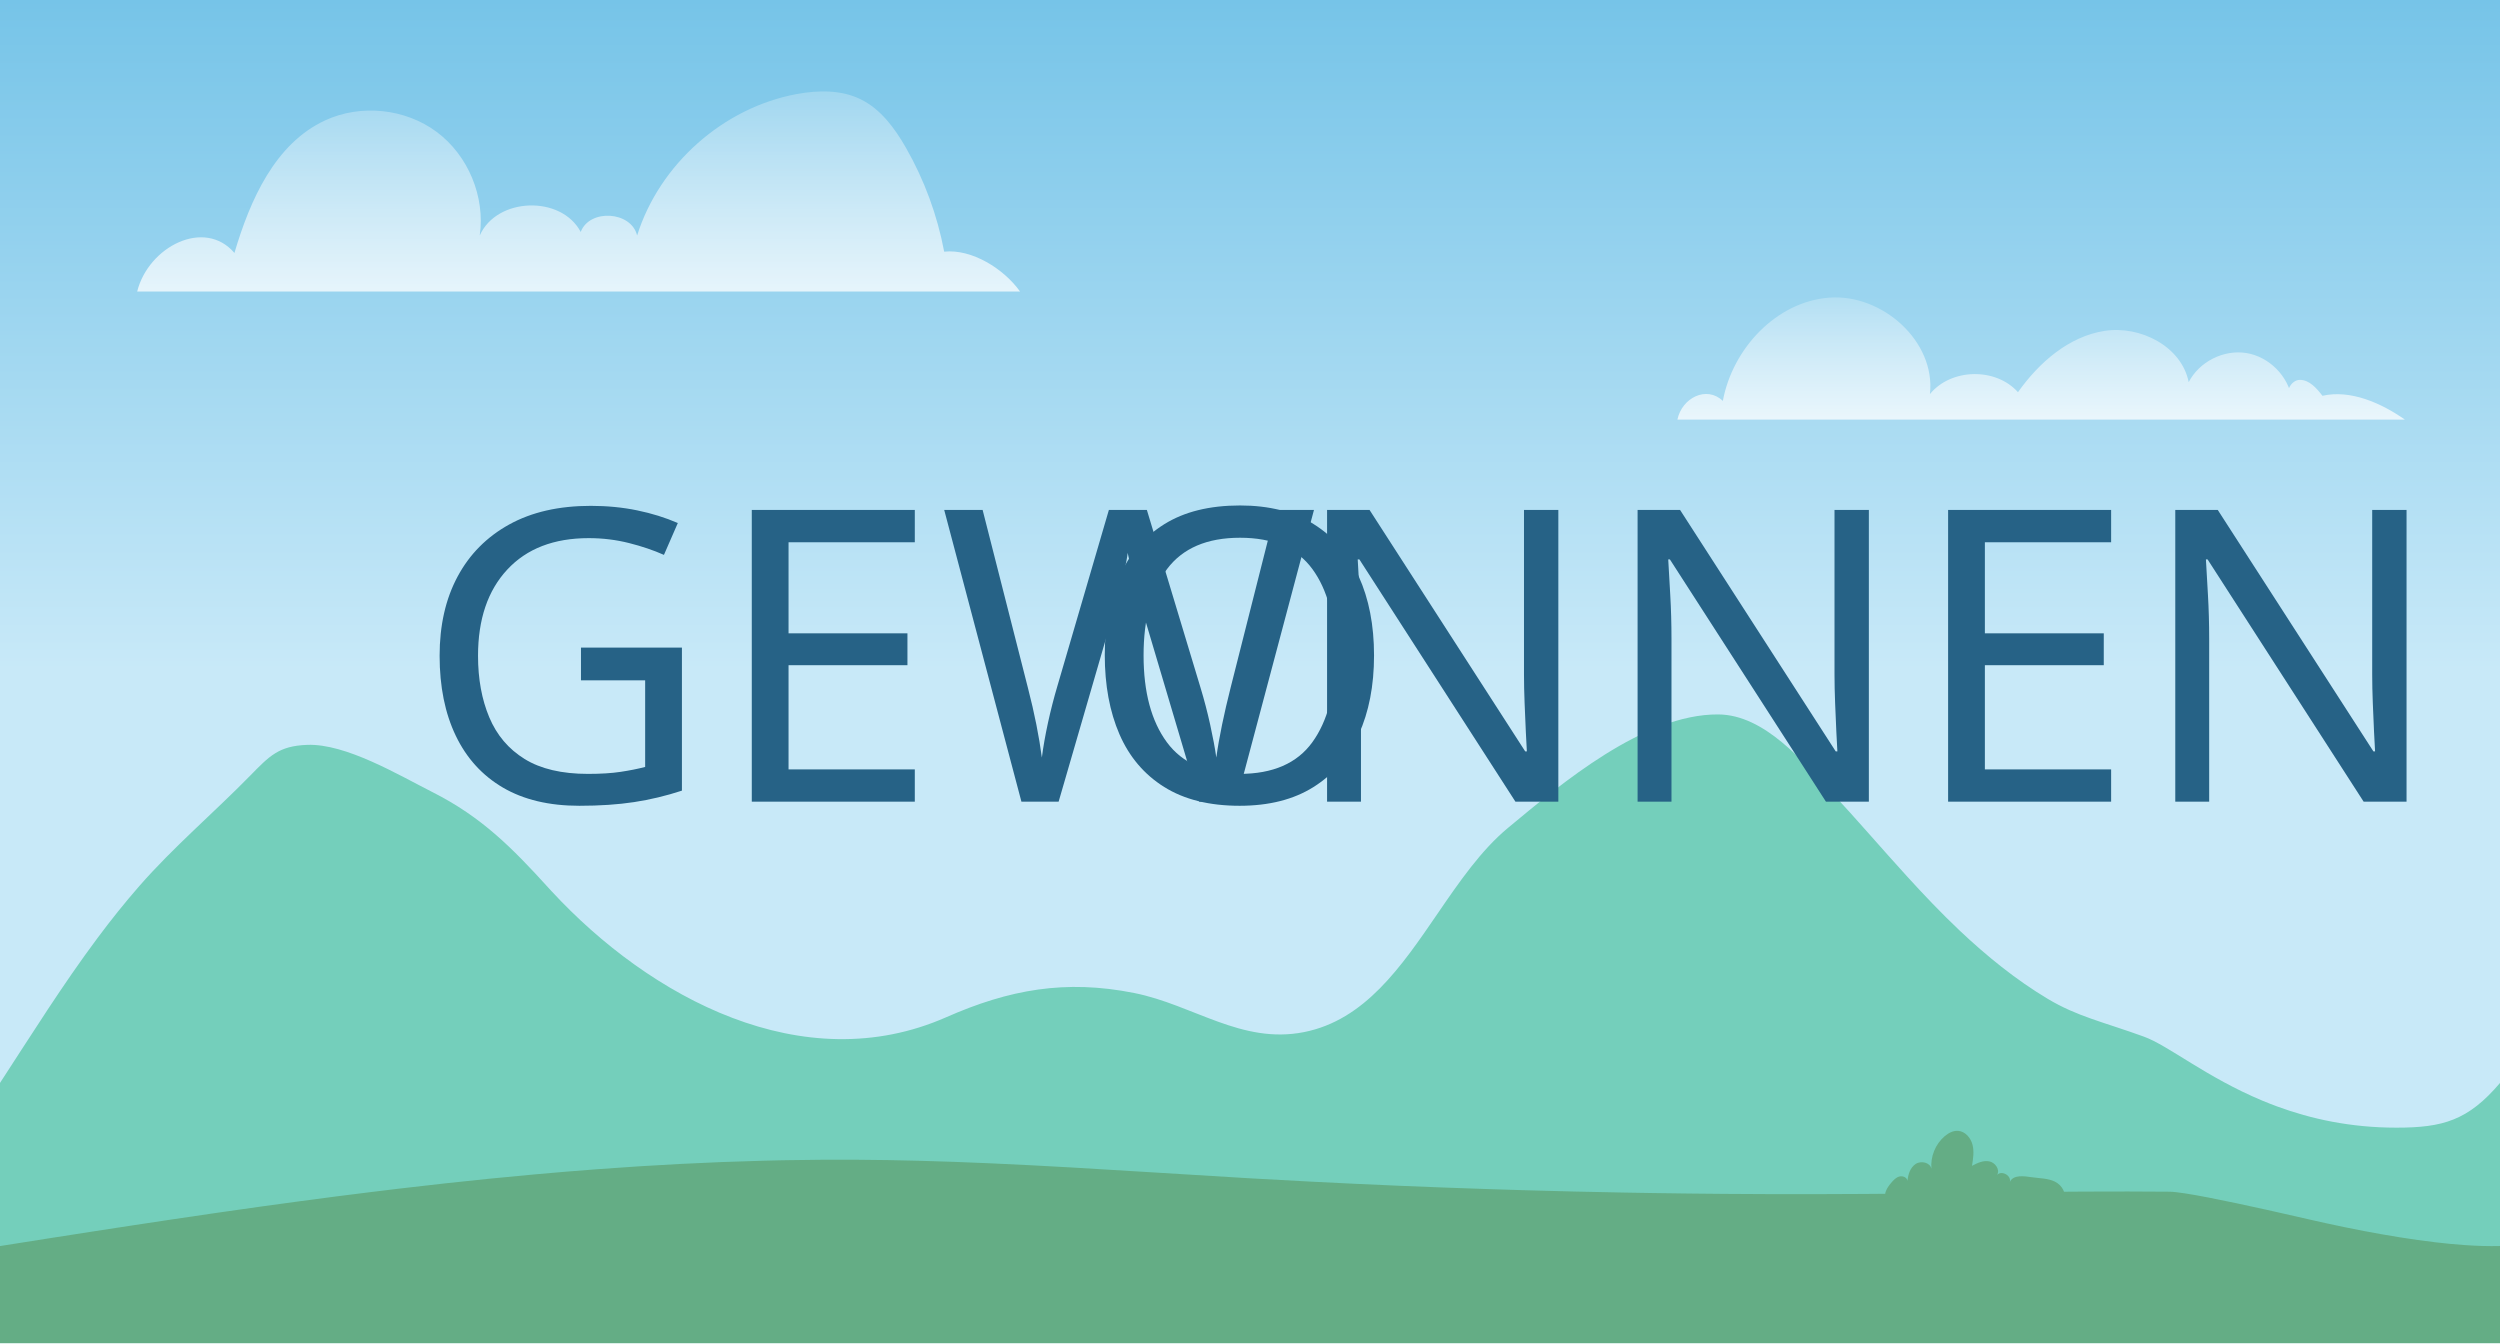
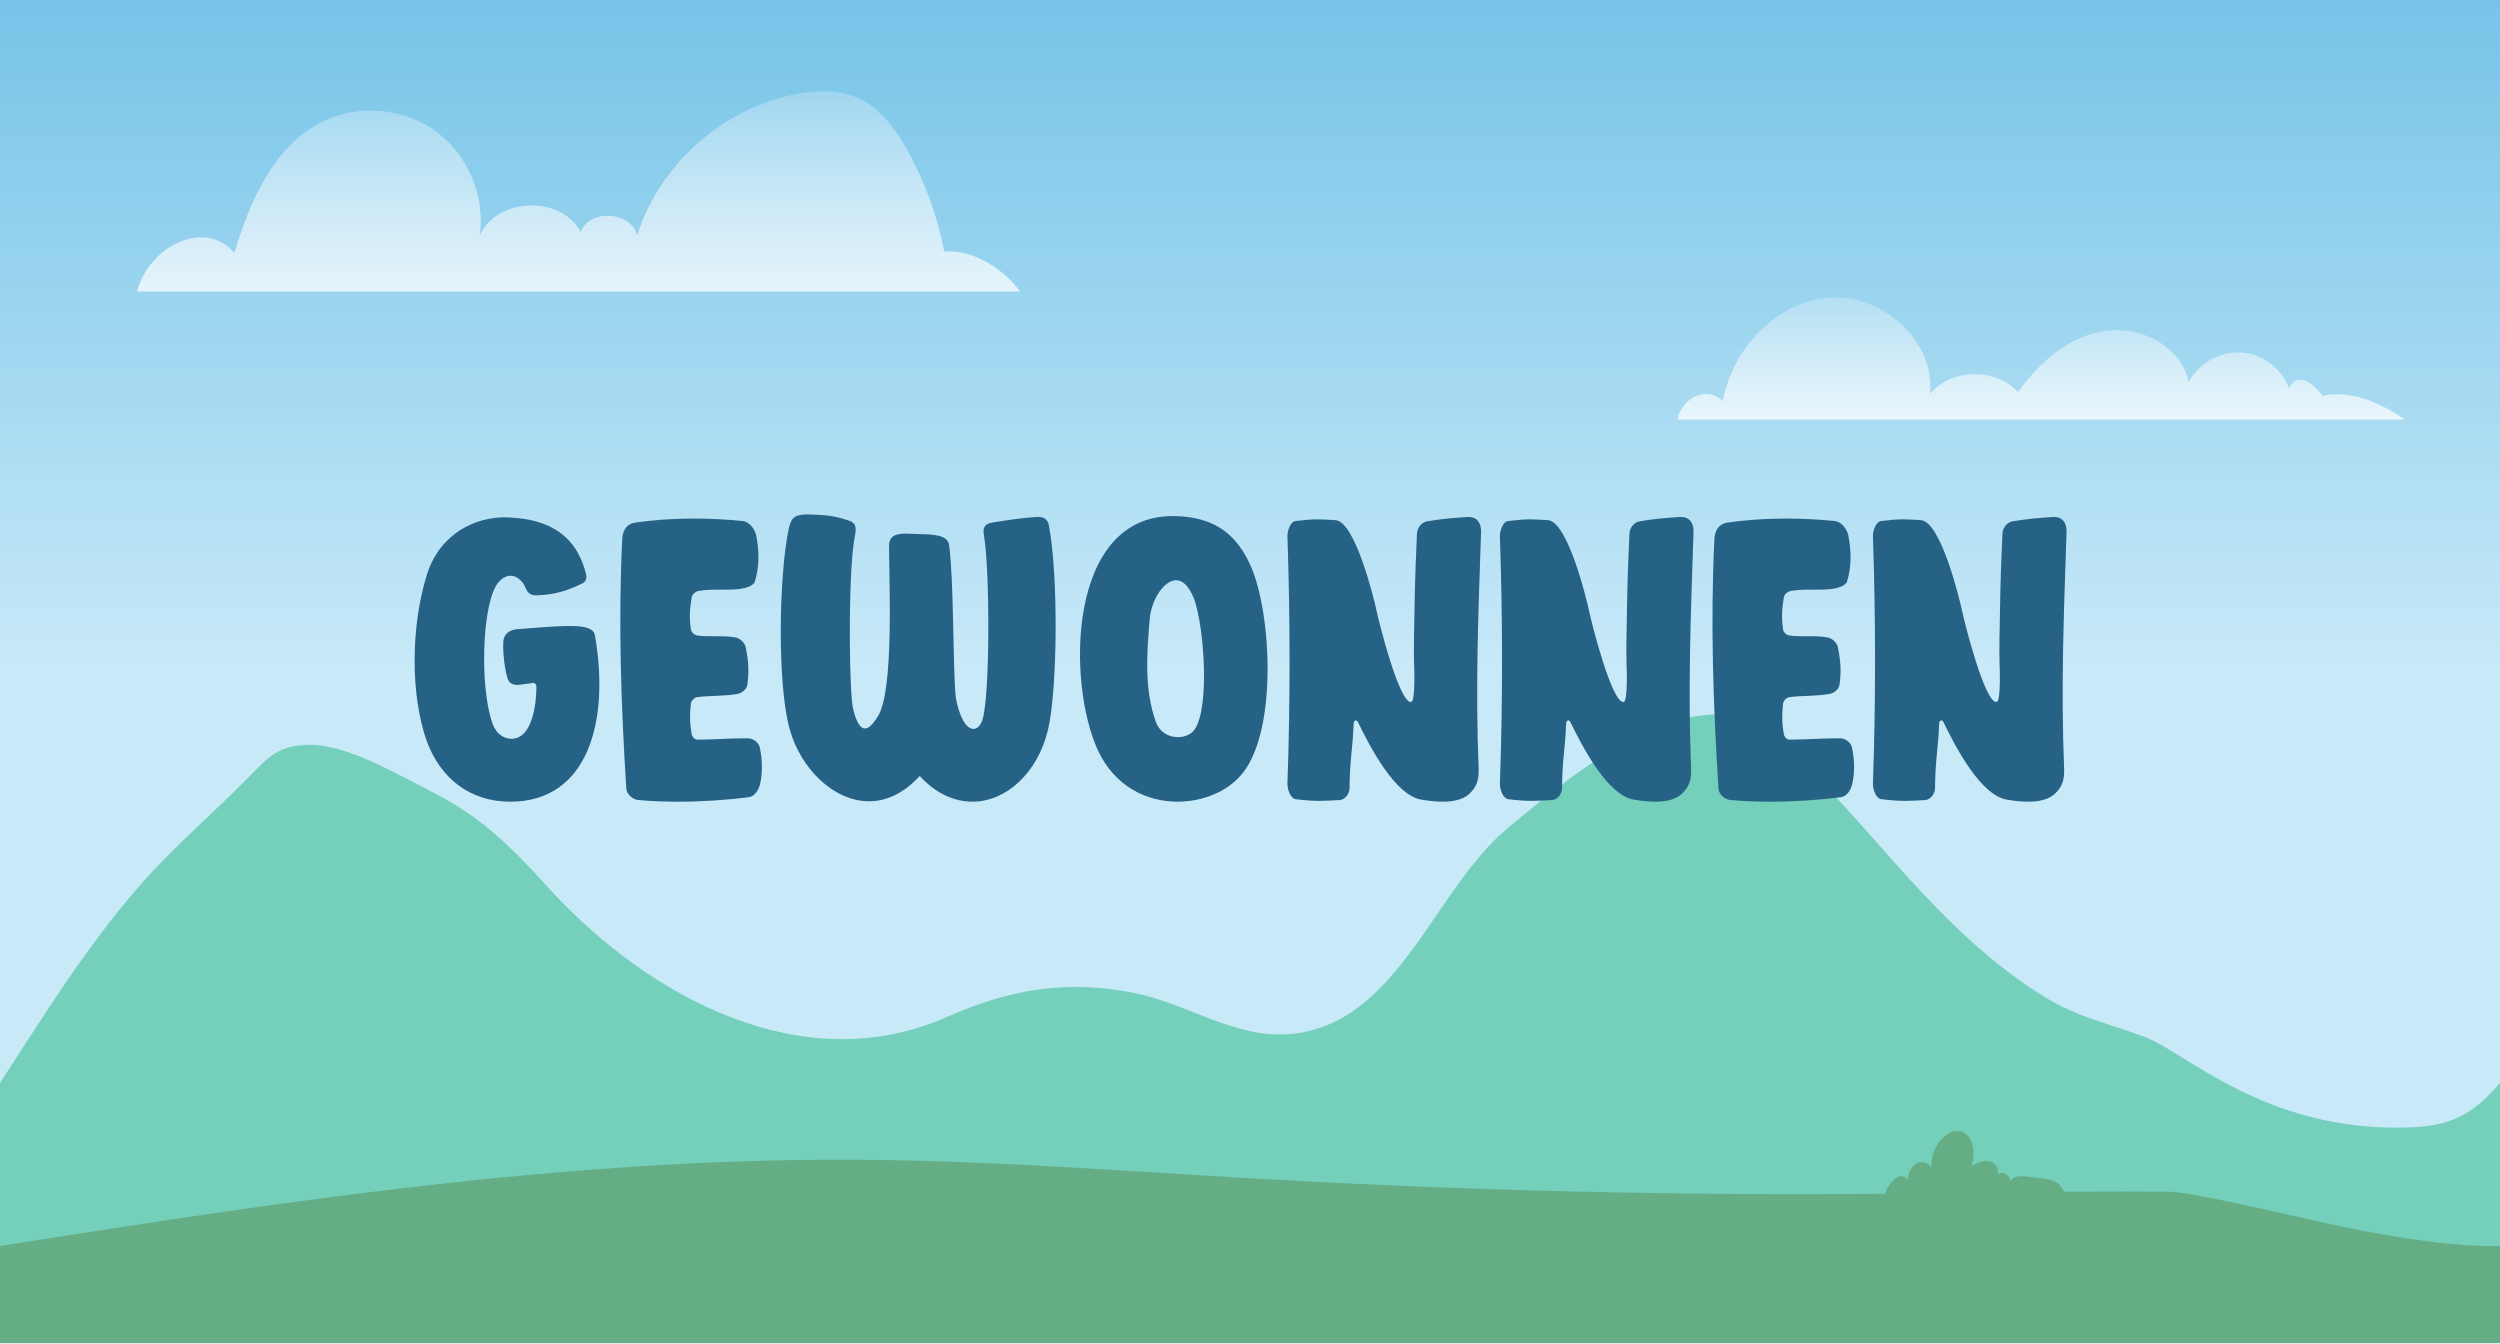
<svg xmlns="http://www.w3.org/2000/svg" xmlns:xlink="http://www.w3.org/1999/xlink" id="Ebene_2" data-name="Ebene 2" viewBox="0 0 1210.05 650.09">
  <defs>
    <style>
      .cls-1 {
        fill: url(#linear-gradient-3);
      }

      .cls-2 {
        fill: url(#linear-gradient-2);
      }

      .cls-3 {
+         fill: #266286;
+       }
+ 
+       .cls-4 {
        fill: url(#linear-gradient);
      }

-       .cls-4 {
+       .cls-5 {
        fill: #64ad85;
      }

-       .cls-5 {
-         fill: #266286;
-         font-family: WonderBoys, 'Wonder Boys';
-         font-size: 197.76px;
-       }
- 
      .cls-6 {
-         letter-spacing: 0em;
-       }
- 
-       .cls-7 {
        fill: #74cfbb;
      }
    </style>
    <linearGradient id="linear-gradient" x1="605.03" y1="648.85" x2="605.03" y2="0" gradientUnits="userSpaceOnUse">
      <stop offset=".5" stop-color="#c8e9f8" />
      <stop offset="1" stop-color="#76c4e8" />
    </linearGradient>
    <linearGradient id="linear-gradient-2" x1="987.37" y1="203.1" x2="987.37" y2="143.94" gradientUnits="userSpaceOnUse">
      <stop offset="0" stop-color="#fff" stop-opacity=".75" />
      <stop offset="1" stop-color="#fff" stop-opacity=".25" />
    </linearGradient>
    <linearGradient id="linear-gradient-3" x1="278.01" y1="141.1" x2="278.01" y2="44.24" xlink:href="#linear-gradient-2" />
  </defs>
  <g id="Ebene_1-2" data-name="Ebene 1">
    <g>
-       <rect class="cls-3" y="0" width="1210.05" height="648.85" />
-       <path class="cls-7" d="M1210.05,524.16v125.93H0v-125.93c15.38-23.6,30.36-47.57,47.2-70.14,6.43-8.63,13.14-17.04,20.24-25.17,16.59-18.95,35.89-35.31,53.5-53.27,9.52-9.71,13.95-14.55,27.76-15.05,18.71-.69,44.1,14.51,60.81,22.97,23.63,11.95,38.46,26.96,55.8,46.05.52.58,1.06,1.16,1.59,1.73,47.81,51.74,121.93,91.57,191.09,61.08,30.43-13.41,57.7-18.38,90.97-11.73,28.68,5.74,51.92,24.91,82.16,18.94,29.51-5.83,47.12-31.69,64.68-57.33,10.54-15.4,21.06-30.72,34.14-41.56,25.75-21.37,65.59-55.07,101.7-54.88,22.53.11,41.26,23.1,54.75,37.59,12.43,13.35,24.29,27.22,36.56,40.69,8.26,9.07,16.71,17.96,25.65,26.41,12.81,12.09,27.02,23.68,42.5,32.94,14.48,8.67,27.01,11.21,46.61,18.33,11.91,4.32,30.18,19.66,57.45,31.03,2.31.96,4.68,1.89,7.12,2.79,16.16,5.94,35.23,10.23,57.67,10.23s34.66-3.47,50.1-21.63Z" />
+       <rect class="cls-4" y="0" width="1210.05" height="648.85" />
+       <path class="cls-6" d="M1210.05,524.16v125.93H0v-125.93c15.38-23.6,30.36-47.57,47.2-70.14,6.43-8.63,13.14-17.04,20.24-25.17,16.59-18.95,35.89-35.31,53.5-53.27,9.52-9.71,13.95-14.55,27.76-15.05,18.71-.69,44.1,14.51,60.81,22.97,23.63,11.95,38.46,26.96,55.8,46.05.52.58,1.06,1.16,1.59,1.73,47.81,51.74,121.93,91.57,191.09,61.08,30.43-13.41,57.7-18.38,90.97-11.73,28.68,5.74,51.92,24.91,82.16,18.94,29.51-5.83,47.12-31.69,64.68-57.33,10.54-15.4,21.06-30.72,34.14-41.56,25.75-21.37,65.59-55.07,101.7-54.88,22.53.11,41.26,23.1,54.75,37.59,12.43,13.35,24.29,27.22,36.56,40.69,8.26,9.07,16.71,17.96,25.65,26.41,12.81,12.09,27.02,23.68,42.5,32.94,14.48,8.67,27.01,11.21,46.61,18.33,11.91,4.32,30.18,19.66,57.45,31.03,2.31.96,4.68,1.89,7.12,2.79,16.16,5.94,35.23,10.23,57.67,10.23s34.66-3.47,50.1-21.63Z" />
      <path class="cls-2" d="M1164.03,203.1h-353.32c.4,0,.8,0,1.19,0,2.2-10.6,14.18-16.55,21.99-9.05,4.68-25.27,25.79-47.99,51.42-49.98s51.68,21.12,48.81,46.67c10.21-12.51,31.88-12.97,42.62-.91,10.17-14.34,24.52-26.95,41.88-29.67,17.37-2.72,37.36,7.56,40.75,24.81,5.1-9.9,16.9-15.87,27.9-14.1s20.34,11.14,22.07,22.14c-4.15-1.99-.7-9.21,3.91-9.15s8.05,4.06,10.86,7.71c13.61-3.1,28.49,3.54,39.92,11.54Z" />
      <path class="cls-1" d="M493.72,141.1H62.3c1.37,0,2.74,0,4.1,0,5.42-21.68,32.58-35.67,47.07-18.66,7.56-25.64,19.61-52.89,43.85-64.15,17.24-8.01,38.78-5.8,54.03,5.55,15.25,11.34,23.56,31.34,20.85,50.15,8.21-18.54,39.39-19.64,48.88-1.72,4.28-11.36,24.48-10.08,27.3,1.73,10.82-34.52,41.74-61.92,77.32-68.49,10.32-1.9,21.4-2.08,30.83,2.52,9.76,4.76,16.53,14,21.93,23.43,8.93,15.59,15.22,32.69,18.54,50.35,13.44-1.4,28.88,8.3,36.73,19.3Z" />
-       <path class="cls-4" d="M934.86,565.76c-.57-5.87,1.89-11.95,6.37-15.78,1.83-1.56,4.13-2.8,6.53-2.63,3.43.25,6.11,3.37,6.97,6.7s.31,6.85-.24,10.24c2.59-1.41,5.49-2.74,8.38-2.16s5.29,4.02,3.77,6.54c2.19-2.31,6.95.28,6.18,3.38,1.69-3.54,6.8-2.82,10.68-2.24,3.73.55,7.65.46,11.05,2.09,3.4,1.62,6.01,5.83,4.26,9.17-10.45.2-20.9.78-31.31,1.74-16.25,1.5-32.73,3.92-48.78.95-2.31-.43-4.9-1.19-5.92-3.31-1.28-2.66.65-5.69,2.57-7.93,1.09-1.29,2.31-2.61,3.94-3.06s3.73.42,3.95,2.09c.29-3.13,1.35-6.46,3.98-8.18,2.63-1.72,7.01-.7,7.63,2.38Z" />
-       <path class="cls-4" d="M1210.05,603.12v46.97H0v-46.97c8.03-1.27,16.07-2.55,24.11-3.81,7.44-1.17,14.87-2.33,22.32-3.48,3.26-.5,6.52-1,9.77-1.5,3.01-.47,6.02-.93,9.03-1.38,5.66-.86,11.33-1.71,16.99-2.57,7.15-1.07,14.31-2.12,21.47-3.16,1.25-.18,2.5-.37,3.74-.54,6.07-.88,12.14-1.74,18.21-2.59,5.82-.81,11.65-1.61,17.47-2.39.81-.11,1.61-.22,2.41-.33.04,0,.09-.01.13-.02,11.33-1.52,22.65-2.99,33.98-4.38,4.66-.58,9.33-1.14,14-1.7.11-.01.23-.03.35-.04,7.17-.85,14.34-1.67,21.52-2.46,14.24-1.56,28.48-3,42.74-4.29,10.39-.95,20.79-1.8,31.19-2.58,26.51-1.98,53.07-3.39,79.64-4.08,2.62-.08,5.24-.13,7.87-.19.84-.02,1.69-.04,2.53-.05.65-.01,1.29-.03,1.93-.03,11.13-.21,22.27-.28,33.41-.21,10.06.06,20.12.23,30.18.5,11.07.29,22.14.69,33.21,1.18.93.04,1.85.08,2.78.12,25.18,1.13,50.34,2.65,75.5,4.22,15.15.94,30.3,1.9,45.45,2.78,1.88.11,3.78.23,5.66.33,8.96.52,17.93,1,26.89,1.46,28.69,1.48,57.38,2.69,86.08,3.62h0c4.71.16,9.42.3,14.13.44.94.03,1.87.06,2.81.09,16.25.47,32.49.86,48.75,1.15,4.85.09,9.7.17,14.55.24,11.17.18,22.34.3,33.52.39,14.92.12,29.84.16,44.77.13,7.81-.01,15.6-.04,23.41-.1h0c3.31-.02,6.62-.05,9.93-.08h0c.4,0,.81,0,1.22-.01,1.66-.01,3.31-.03,4.96-.05,2.96-.03,5.91-.06,8.86-.09,7.29-.09,14.56-.18,21.83-.27.04,0,.08,0,.13,0,9.89-.13,19.76-.26,29.62-.37,6.66-.08,13.31-.14,19.96-.2,2.89-.02,5.77-.04,8.65-.06.78,0,1.55,0,2.33-.01,13.4-.07,26.78-.06,40.15.06,6.43.07,27.52,4.44,47.07,8.78,1.48.33,2.96.66,4.41.99,6.44,1.44,12.57,2.84,17.78,4.04,1.93.44,4,.91,6.2,1.39,5.58,1.23,11.96,2.56,18.79,3.86,10.88,2.07,22.88,4.07,34.61,5.45,4.68.55,9.31,1,13.8,1.31,6.06.43,11.89.61,17.24.47Z" />
+       <path class="cls-5" d="M934.86,565.76c-.57-5.87,1.89-11.95,6.37-15.78,1.83-1.56,4.13-2.8,6.53-2.63,3.43.25,6.11,3.37,6.97,6.7s.31,6.85-.24,10.24c2.59-1.41,5.49-2.74,8.38-2.16s5.29,4.02,3.77,6.54c2.19-2.31,6.95.28,6.18,3.38,1.69-3.54,6.8-2.82,10.68-2.24,3.73.55,7.65.46,11.05,2.09,3.4,1.62,6.01,5.83,4.26,9.17-10.45.2-20.9.78-31.31,1.74-16.25,1.5-32.73,3.92-48.78.95-2.31-.43-4.9-1.19-5.92-3.31-1.28-2.66.65-5.69,2.57-7.93,1.09-1.29,2.31-2.61,3.94-3.06s3.73.42,3.95,2.09c.29-3.13,1.35-6.46,3.98-8.18,2.63-1.72,7.01-.7,7.63,2.38Z" />
+       <path class="cls-5" d="M1210.05,603.12v46.97H0v-46.97c8.03-1.27,16.07-2.55,24.11-3.81,7.44-1.17,14.87-2.33,22.32-3.48,3.26-.5,6.52-1,9.77-1.5,3.01-.47,6.02-.93,9.03-1.38,5.66-.86,11.33-1.71,16.99-2.57,7.15-1.07,14.31-2.12,21.47-3.16,1.25-.18,2.5-.37,3.74-.54,6.07-.88,12.14-1.74,18.21-2.59,5.82-.81,11.65-1.61,17.47-2.39.81-.11,1.61-.22,2.41-.33.04,0,.09-.01.13-.02,11.33-1.52,22.65-2.99,33.98-4.38,4.66-.58,9.33-1.14,14-1.7.11-.01.23-.03.35-.04,7.17-.85,14.34-1.67,21.52-2.46,14.24-1.56,28.48-3,42.74-4.29,10.39-.95,20.79-1.8,31.19-2.58,26.51-1.98,53.07-3.39,79.64-4.08,2.62-.08,5.24-.13,7.87-.19.84-.02,1.69-.04,2.53-.05.65-.01,1.29-.03,1.93-.03,11.13-.21,22.27-.28,33.41-.21,10.06.06,20.12.23,30.18.5,11.07.29,22.14.69,33.21,1.18.93.04,1.85.08,2.78.12,25.18,1.13,50.34,2.65,75.5,4.22,15.15.94,30.3,1.9,45.45,2.78,1.88.11,3.78.23,5.66.33,8.96.52,17.93,1,26.89,1.46,28.69,1.48,57.38,2.69,86.08,3.62h0c4.71.16,9.42.3,14.13.44.94.03,1.87.06,2.81.09,16.25.47,32.49.86,48.75,1.15,4.85.09,9.7.17,14.55.24,11.17.18,22.34.3,33.52.39,14.92.12,29.84.16,44.77.13,7.81-.01,15.6-.04,23.41-.1h0c3.31-.02,6.62-.05,9.93-.08h0c.4,0,.81,0,1.22-.01,1.66-.01,3.31-.03,4.96-.05,2.96-.03,5.91-.06,8.86-.09,7.29-.09,14.56-.18,21.83-.27.04,0,.08,0,.13,0,9.89-.13,19.76-.26,29.62-.37,6.66-.08,13.31-.14,19.96-.2,2.89-.02,5.77-.04,8.65-.06.78,0,1.55,0,2.33-.01,13.4-.07,26.78-.06,40.15.06,6.43.07,27.52,4.44,47.07,8.78,1.48.33,2.96.66,4.41.99,6.44,1.44,12.57,2.84,17.78,4.04,1.93.44,4,.91,6.2,1.39,5.58,1.23,11.96,2.56,18.79,3.86,10.88,2.07,22.88,4.07,34.61,5.45,4.68.55,9.31,1,13.8,1.31,6.06.43,11.89.61,17.24.47Z" />
    </g>
-     <text class="cls-5" transform="translate(200.72 388.03)">
-       <tspan x="0" y="0">GEW</tspan>
-       <tspan class="cls-6" x="321.95" y="0">O</tspan>
-       <tspan x="422.42" y="0">NNEN</tspan>
-     </text>
+     <g>
+       <path class="cls-3" d="M238.49,350.46c1.78,4.94,5.54,7.12,9.1,7.12,10.48,0,12.06-18.19,12.06-25.31,0-.99-.79-1.78-1.78-1.78-.2,0-.4.2-.59.2-1.19.2-3.96.4-4.75.59-.59.2-1.38.2-2.18.2-1.98,0-3.96-.59-4.75-3.36-1.19-3.96-2.37-12.06-1.98-17.8.4-3.56,2.97-5.34,6.33-5.74,5.54-.4,17.6-1.58,25.91-1.58,3.36,0,11.27,0,12.06,4.35,7.32,41.53-3.16,80.69-40.94,80.69-19.58,0-34.02-11.47-40.54-29.67-7.71-21.95-7.71-54.98.2-80.29,5.14-16.61,19.18-26.9,36.19-27.69,19.97,0,35.4,6.53,40.74,27.09.4,1.19.59,3.56-1.38,4.75-7.52,3.76-14.04,5.73-22.74,5.93-1.78,0-2.77-.4-3.96-1.58-.99-1.38-1.38-2.97-2.18-4.15-1.78-2.37-3.96-3.76-6.13-3.76-3.36,0-6.72,2.77-8.7,8.31-5.54,15.03-5.54,48.45,0,63.48Z" />
+       <path class="cls-3" d="M335.59,250.98c7.71,0,15.82.4,23.93,1.19,3.16.4,5.93,3.96,6.53,7.12,1.38,7.52,1.58,14.63-.59,21.95-.59,2.37-4.55,3.36-6.92,3.76-2.57.4-5.34.4-7.91.4h-2.18c-3.36,0-6.72,0-10.09.59-1.58.2-3.36,1.58-3.56,3.16-.99,5.74-1.19,9.69-.4,15.43.2,1.38,1.58,2.77,2.97,2.97,2.37.4,4.94.4,7.32.4h1.98c3.16,0,6.33,0,9.29.59,2.18.4,4.35,2.37,4.94,4.55,1.38,6.72,1.78,11.67.79,18.59-.4,1.98-2.57,3.76-4.55,4.15-6.33,1.19-13.25.79-19.58,1.58-1.38.2-2.97,1.58-3.16,3.16-.59,5.54-.59,9.29.4,14.83.2,1.19,1.38,2.57,2.57,2.57h1.98c6.53,0,13.05-.59,19.58-.59h3.56c2.18.2,4.55,1.98,5.14,3.96,1.38,5.54,1.58,12.85.2,18.39-.59,2.57-2.57,5.74-5.34,6.13-11.27,1.38-22.55,2.18-33.82,2.18-6.53,0-12.85-.2-19.38-.79-2.77,0-5.93-2.77-6.13-5.34-2.57-40.34-3.96-80.89-1.98-121.03.2-4.15,2.18-7.32,6.13-7.91,8.11-1.19,17.8-1.98,28.28-1.98Z" />
+       <path class="cls-3" d="M476.2,258.69c-.59-3.16.4-5.14,3.96-5.74,7.32-1.19,14.63-2.37,22.15-2.77,2.77,0,4.75.99,5.34,3.96,4.75,24.52,4.15,80.1-.4,99.08-4.94,20.77-20.17,34.81-36.59,34.81-8.5,0-17.6-3.76-25.51-12.46-7.71,8.5-16.22,12.26-24.52,12.26-17.01,0-33.03-15.62-38.37-34.81-6.13-21.36-5.34-74.95-.4-97.5,1.19-5.14,2.97-6.53,9.29-6.53,6.92.2,12.66.4,20.17,3.16,3.96,1.38,2.77,5.34,2.37,7.91-2.97,15.23-2.77,63.29-1.38,78.51.2,2.57.59,5.14,1.38,7.32,1.38,4.55,3.16,6.72,4.94,6.72,1.98,0,4.15-2.37,6.53-6.33,7.32-12.66,5.34-61.11,5.14-81.68,0-5.34,3.16-6.33,8.5-6.33,1.58,0,3.56.2,5.54.2,6.72.2,14.44.2,15.03,5.34,2.37,17.01,1.78,57.75,3.16,72.98.4,3.96,3.36,16.02,8.7,16.02,1.58,0,3.16-1.38,4.15-3.96,3.96-11.08,3.76-73.97.79-90.18Z" />
+       <path class="cls-3" d="M601.78,373.79c-6.72,8.9-18.99,14.24-31.84,14.24-14.83,0-30.46-7.32-38.56-24.92-15.03-32.63-14.83-113.72,36.59-113.32,20.77.2,31.05,9.69,37.58,24.52,9.89,22.94,12.66,78.32-3.76,99.48ZM578.05,290.14c-2.57-6.72-5.74-9.3-8.7-9.3-6.13,0-12.06,9.69-12.85,18.59-1.38,16.61-2.77,34.02,2.97,50.04,1.98,5.14,6.33,7.32,10.68,7.32,3.36,0,6.53-1.38,8.11-3.76,7.52-11.27,4.35-50.23-.2-62.89Z" />
+       <path class="cls-3" d="M648.45,387.24c-3.76.2-6.72.4-9.49.4-3.36,0-6.72-.2-11.67-.79-2.77-.4-4.15-4.75-4.15-7.52,1.38-39.16,1.38-79.11,0-119.85,0-2.57,1.38-7.12,4.15-7.32,4.94-.59,7.91-.79,10.48-.79s4.94.2,8.7.4c9.49.79,18.59,37.97,19.78,43.71s10.88,44.3,16.61,44.3c.99,0,1.38-2.37,1.58-5.93.2-3.96.2-7.91,0-12.06-.2-7.91,0-17.01.2-25.91.2-15.03.79-29.07,1.19-37.58.2-2.77,1.98-5.34,4.75-5.93,7.12-1.19,11.07-1.58,20.17-2.18,4.15,0,6.13,2.97,6.13,6.92-1.38,40.74-2.77,75.75-1.19,114.9.2,5.93-1.19,9.1-4.55,12.26-2.97,2.77-7.71,3.76-12.66,3.76-3.56,0-7.12-.4-10.48-.99-12.66-1.98-24.92-25.51-30.65-37.38-.4-.79-.79-.99-1.19-.99s-.99.59-.99,1.98c-.4,11.67-1.78,16.02-1.98,30.85,0,2.57-1.98,5.54-4.75,5.74Z" />
+       <path class="cls-3" d="M751.29,387.24c-3.76.2-6.72.4-9.49.4-3.36,0-6.72-.2-11.67-.79-2.77-.4-4.15-4.75-4.15-7.52,1.38-39.16,1.38-79.11,0-119.85,0-2.57,1.38-7.12,4.15-7.32,4.94-.59,7.91-.79,10.48-.79s4.94.2,8.7.4c9.49.79,18.59,37.97,19.78,43.71s10.88,44.3,16.61,44.3c.99,0,1.38-2.37,1.58-5.93.2-3.96.2-7.91,0-12.06-.2-7.91,0-17.01.2-25.91.2-15.03.79-29.07,1.19-37.58.2-2.77,1.98-5.34,4.75-5.93,7.12-1.19,11.07-1.58,20.17-2.18,4.15,0,6.13,2.97,6.13,6.92-1.38,40.74-2.77,75.75-1.19,114.9.2,5.93-1.19,9.1-4.55,12.26-2.97,2.77-7.71,3.76-12.66,3.76-3.56,0-7.12-.4-10.48-.99-12.66-1.98-24.92-25.51-30.65-37.38-.4-.79-.79-.99-1.19-.99s-.99.59-.99,1.98c-.4,11.67-1.78,16.02-1.98,30.85,0,2.57-1.98,5.54-4.75,5.74Z" />
+       <path class="cls-3" d="M864.21,250.98c7.71,0,15.82.4,23.93,1.19,3.16.4,5.93,3.96,6.53,7.12,1.38,7.52,1.58,14.63-.59,21.95-.59,2.37-4.55,3.36-6.92,3.76-2.57.4-5.34.4-7.91.4h-2.18c-3.36,0-6.72,0-10.09.59-1.58.2-3.36,1.58-3.56,3.16-.99,5.74-1.19,9.69-.4,15.43.2,1.38,1.58,2.77,2.97,2.97,2.37.4,4.94.4,7.32.4h1.98c3.16,0,6.33,0,9.3.59,2.18.4,4.35,2.37,4.94,4.55,1.38,6.72,1.78,11.67.79,18.59-.4,1.98-2.57,3.76-4.55,4.15-6.33,1.19-13.25.79-19.58,1.58-1.38.2-2.97,1.58-3.16,3.16-.59,5.54-.59,9.29.4,14.83.2,1.19,1.38,2.57,2.57,2.57h1.98c6.53,0,13.05-.59,19.58-.59h3.56c2.18.2,4.55,1.98,5.14,3.96,1.38,5.54,1.58,12.85.2,18.39-.59,2.57-2.57,5.74-5.34,6.13-11.27,1.38-22.55,2.18-33.82,2.18-6.53,0-12.86-.2-19.38-.79-2.77,0-5.93-2.77-6.13-5.34-2.57-40.34-3.96-80.89-1.98-121.03.2-4.15,2.18-7.32,6.13-7.91,8.11-1.19,17.8-1.98,28.28-1.98Z" />
+       <path class="cls-3" d="M931.84,387.24c-3.76.2-6.72.4-9.49.4-3.36,0-6.72-.2-11.67-.79-2.77-.4-4.15-4.75-4.15-7.52,1.38-39.16,1.38-79.11,0-119.85,0-2.57,1.38-7.12,4.15-7.32,4.94-.59,7.91-.79,10.48-.79s4.94.2,8.7.4c9.49.79,18.59,37.97,19.78,43.71s10.88,44.3,16.61,44.3c.99,0,1.38-2.37,1.58-5.93.2-3.96.2-7.91,0-12.06-.2-7.91,0-17.01.2-25.91.2-15.03.79-29.07,1.19-37.58.2-2.77,1.98-5.34,4.75-5.93,7.12-1.19,11.07-1.58,20.17-2.18,4.15,0,6.13,2.97,6.13,6.92-1.38,40.74-2.77,75.75-1.19,114.9.2,5.93-1.19,9.1-4.55,12.26-2.97,2.77-7.71,3.76-12.66,3.76-3.56,0-7.12-.4-10.48-.99-12.66-1.98-24.92-25.51-30.65-37.38-.4-.79-.79-.99-1.19-.99s-.99.59-.99,1.98c-.4,11.67-1.78,16.02-1.98,30.85,0,2.57-1.98,5.54-4.75,5.74Z" />
+     </g>
  </g>
</svg>
